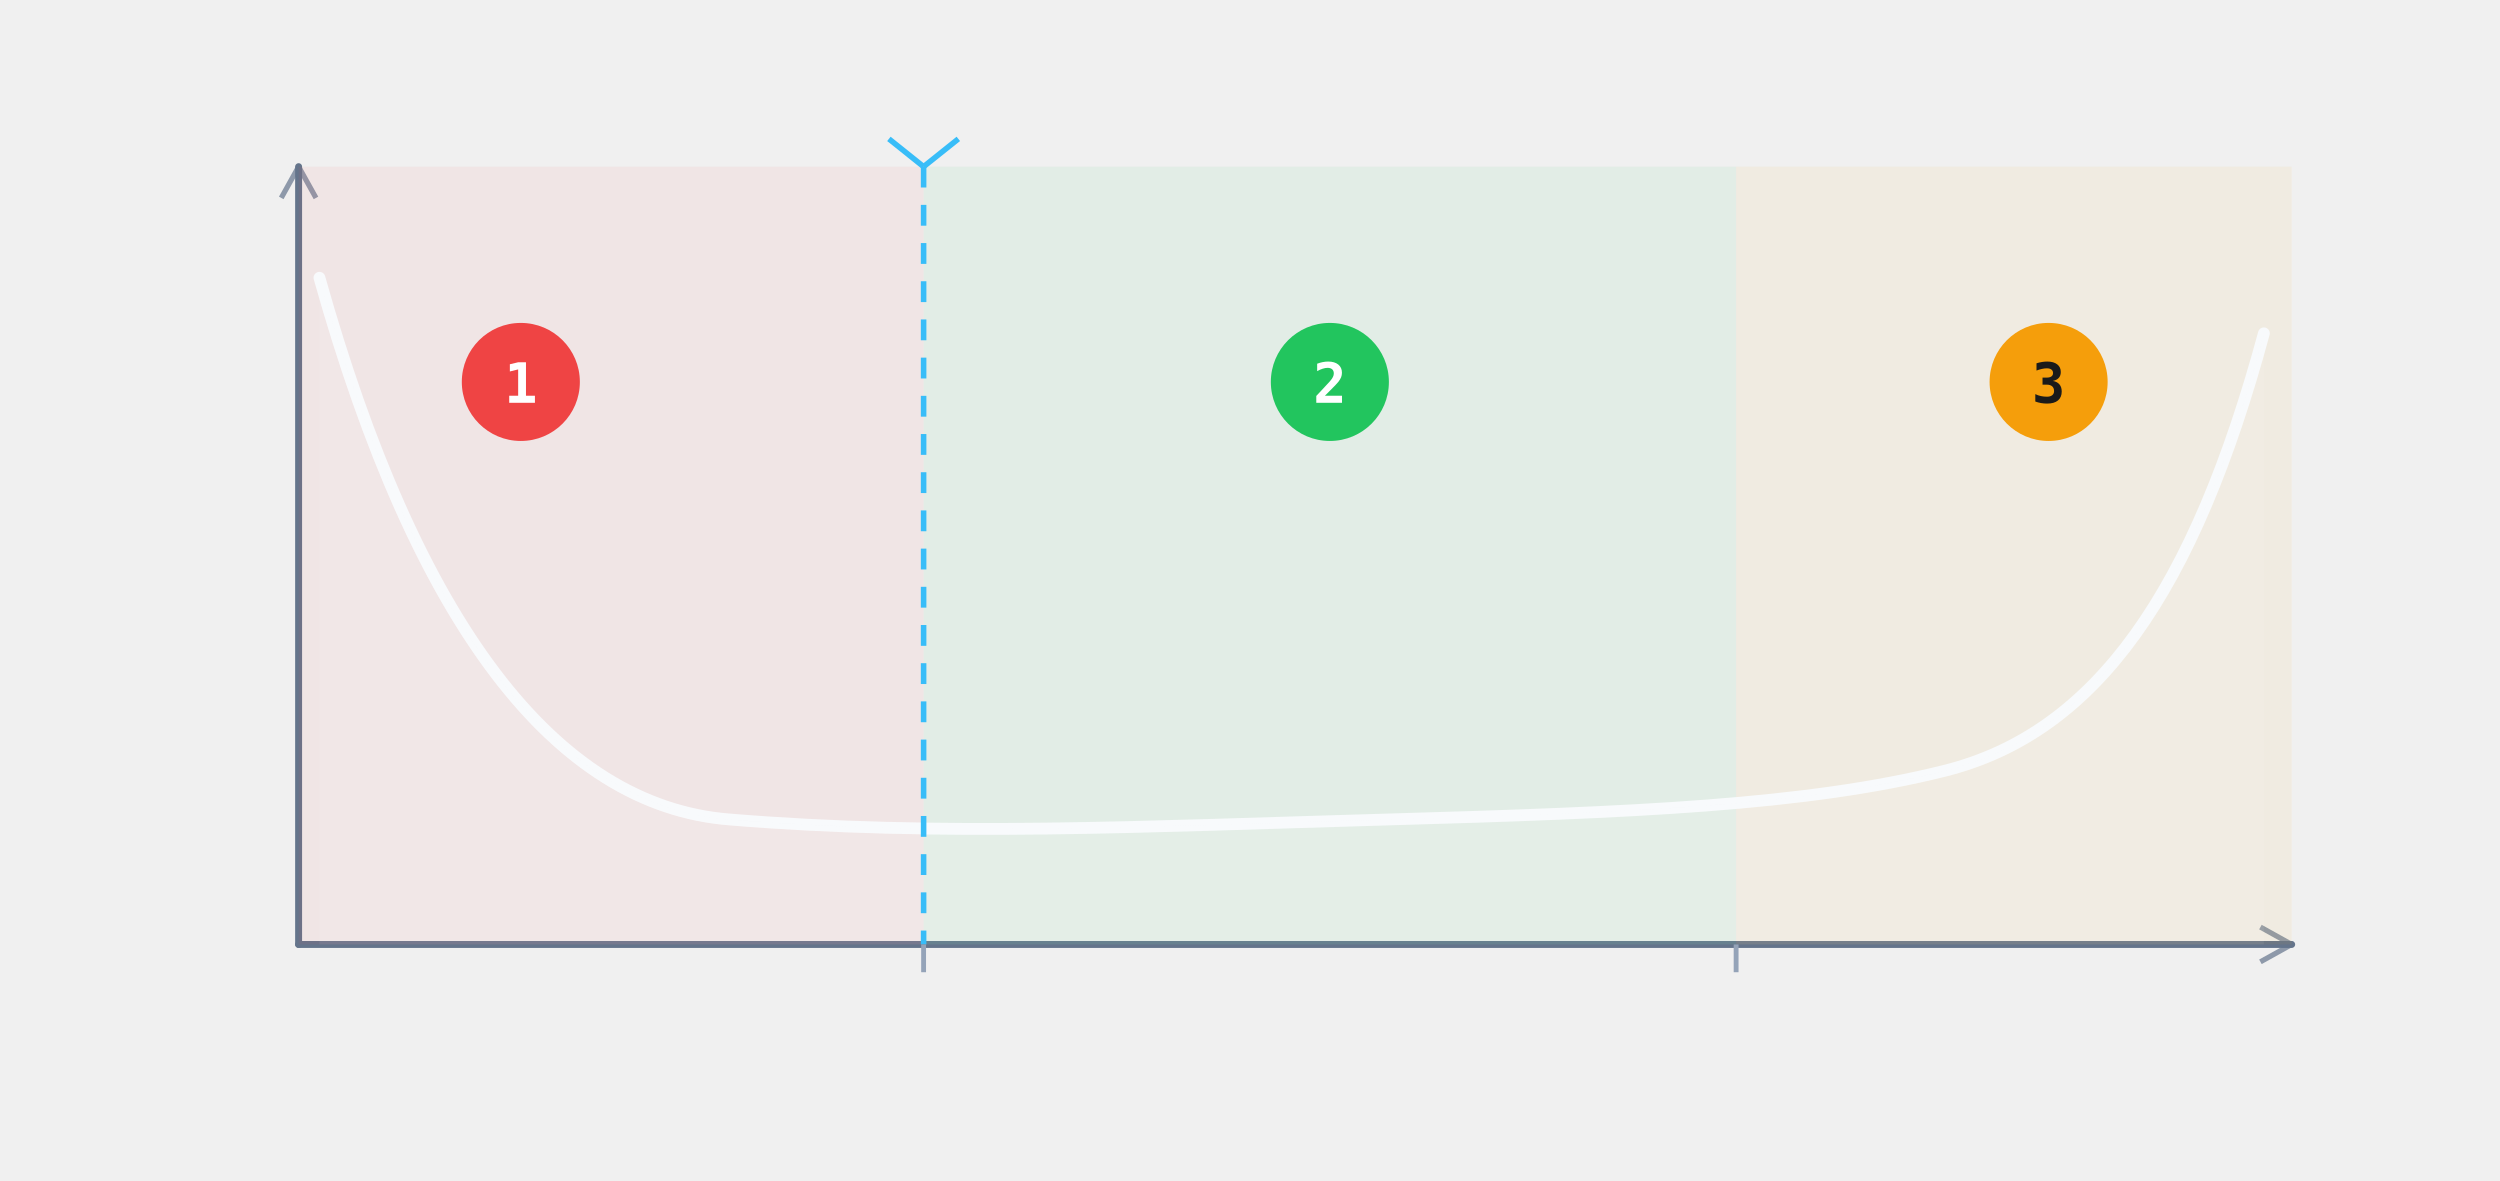
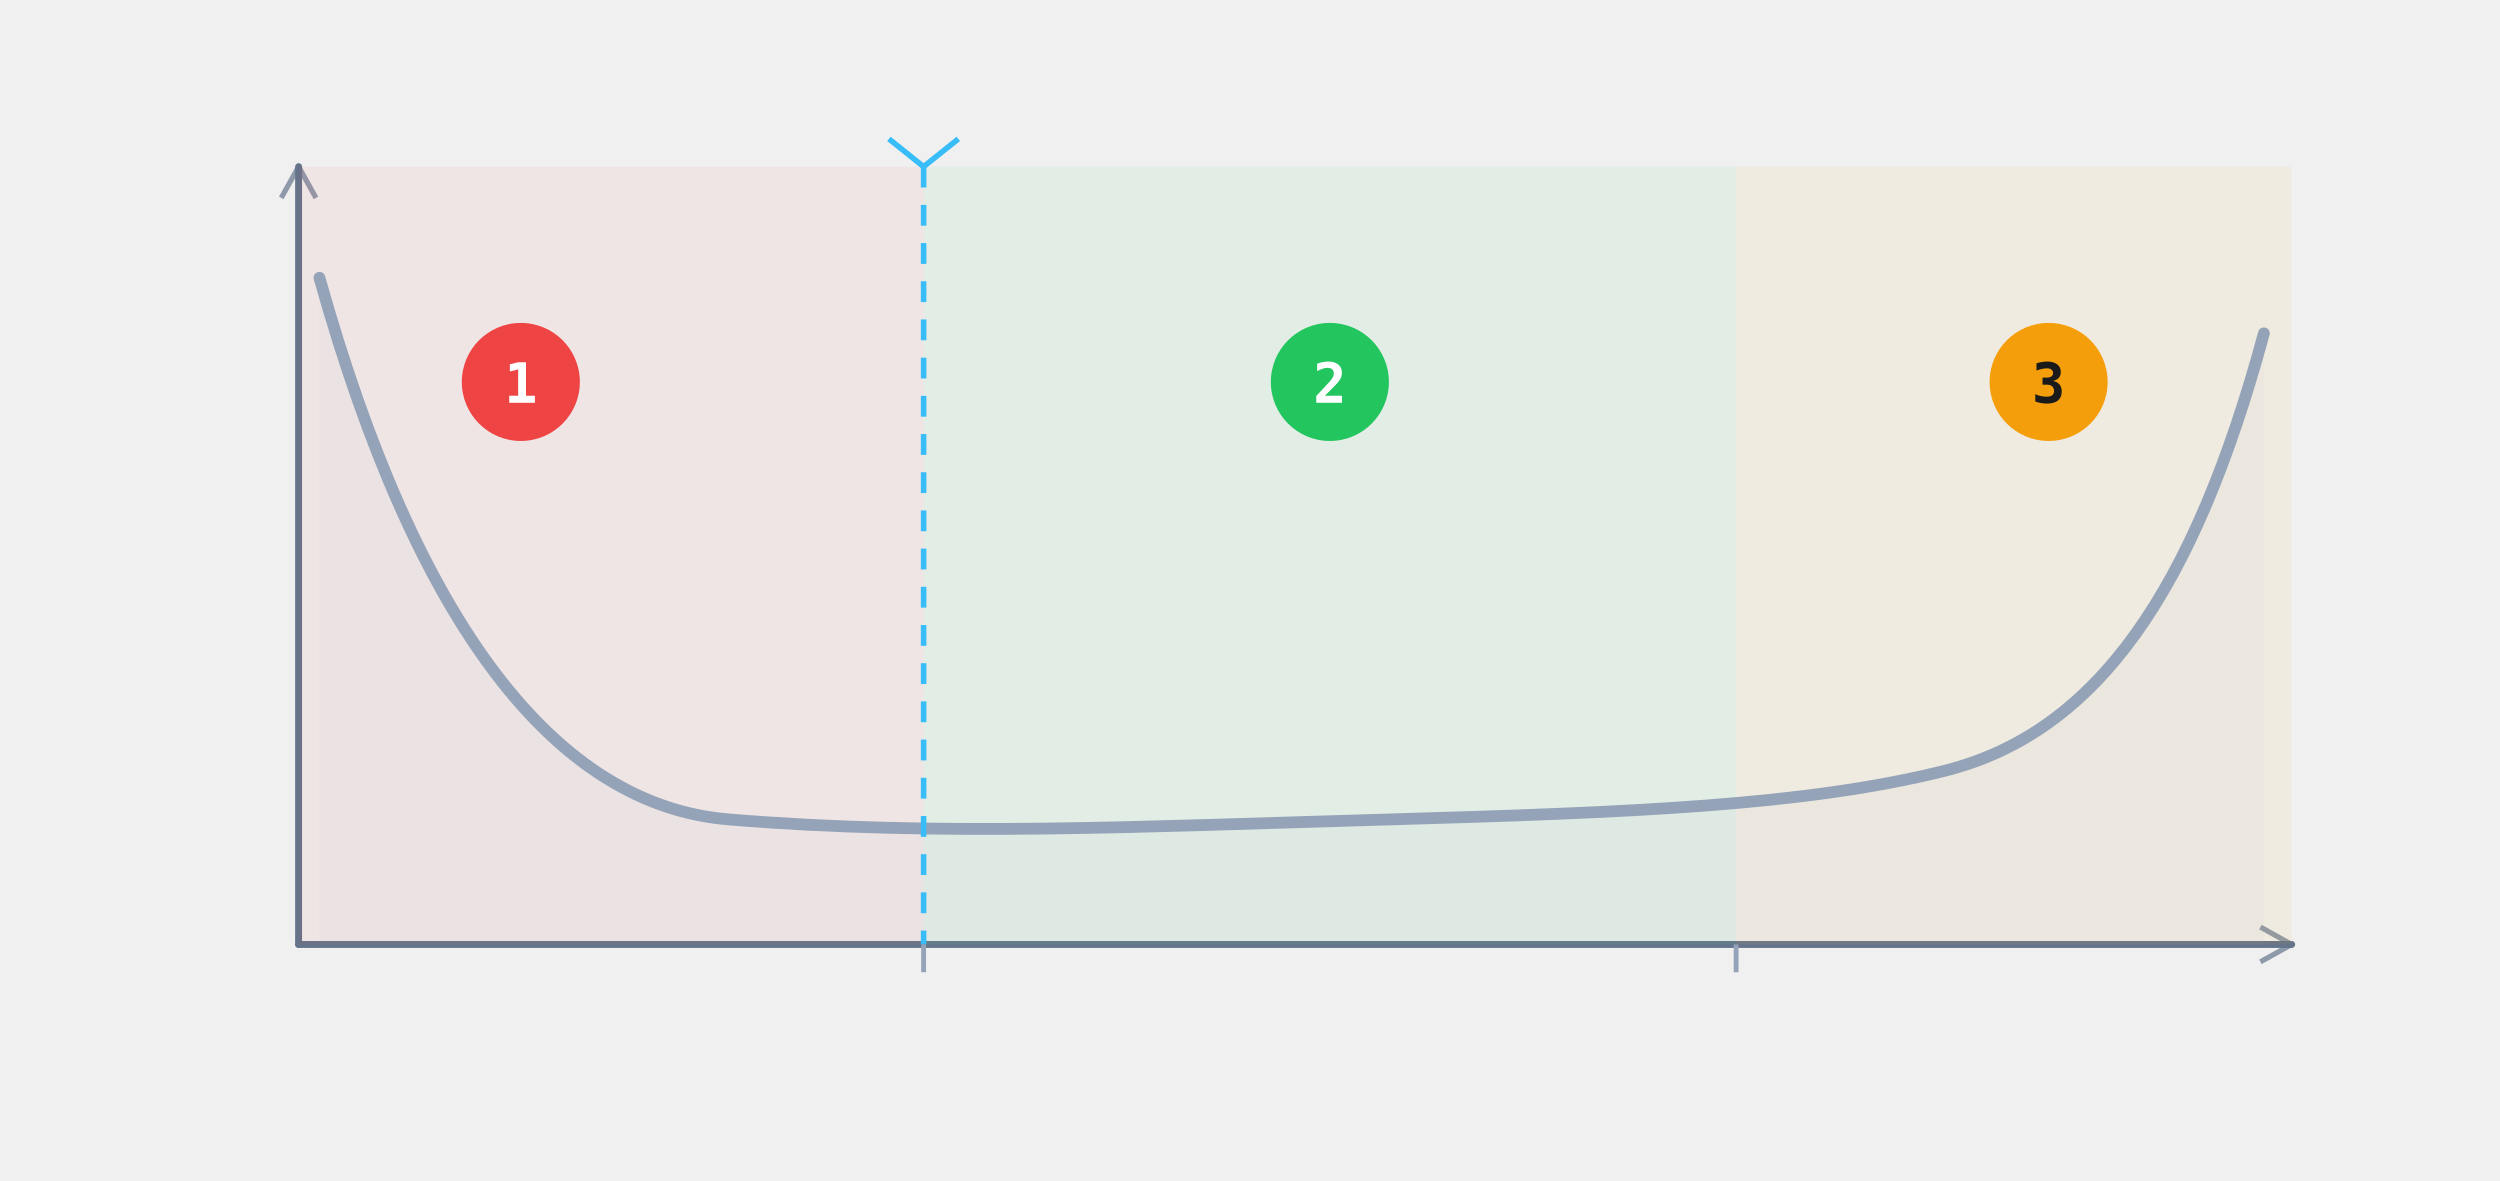
<svg xmlns="http://www.w3.org/2000/svg" viewBox="0 0 720 340" width="720" height="340" role="img" aria-label="Bathtub curve with three numbered regions">
  <g stroke="#64748b" stroke-width="2" stroke-linecap="round">
    <line x1="86" y1="272" x2="660" y2="272" />
    <line x1="86" y1="272" x2="86" y2="48" />
  </g>
  <g stroke="#64748b" stroke-width="1.5" opacity=".7">
    <path d="M660,272 l-9,-5 M660,272 l-9,5" fill="none" />
    <path d="M86,48 l-5,9 M86,48 l5,9" fill="none" />
  </g>
  <rect x="86" y="48" width="180" height="224" fill="#ef4444" opacity=".07" />
  <rect x="266" y="48" width="234" height="224" fill="#22c55e" opacity=".07" />
  <rect x="500" y="48" width="160" height="224" fill="#f59e0b" opacity=".07" />
-   <path d="M92,80 C120,180 160,232 210,236 C270,241 330,238 400,236 C470,234 520,232 560,222 C604,211 632,170 652,96" fill="none" stroke="#f8fafc" stroke-width="3.4" stroke-linecap="round" />
-   <path d="M92,80 C120,180 160,232 210,236 C270,241 330,238 400,236 C470,234 520,232 560,222 C604,211 632,170 652,96 L652,272 L92,272 Z" fill="#f8fafc" opacity=".06" />
+   <path d="M92,80 C120,180 160,232 210,236 C270,241 330,238 400,236 C470,234 520,232 560,222 C604,211 632,170 652,96" fill="none" stroke="#94a3b8" stroke-width="3.4" stroke-linecap="round" />
+   <path d="M92,80 C120,180 160,232 210,236 C270,241 330,238 400,236 C470,234 520,232 560,222 C604,211 632,170 652,96 L652,272 L92,272 Z" fill="#94a3b8" opacity=".06" />
  <g font-family="ui-monospace,Menlo,monospace" font-size="16" font-weight="700" text-anchor="middle">
    <circle cx="150" cy="110" r="17" fill="#ef4444" />
    <text x="150" y="116" fill="#fff">1</text>
    <circle cx="383" cy="110" r="17" fill="#22c55e" />
    <text x="383" y="116" fill="#fff">2</text>
    <circle cx="590" cy="110" r="17" fill="#f59e0b" />
    <text x="590" y="116" fill="#1a1a1a">3</text>
  </g>
  <g stroke="#38bdf8" stroke-width="1.6" stroke-dasharray="6 5">
    <line x1="266" y1="48" x2="266" y2="272" />
  </g>
  <path d="M266,48 l10,-8 M266,48 l-10,-8" stroke="#38bdf8" stroke-width="1.6" fill="none" />
  <g stroke="#94a3b8" stroke-width="1.4">
    <line x1="266" y1="272" x2="266" y2="280" />
    <line x1="500" y1="272" x2="500" y2="280" />
  </g>
</svg>
